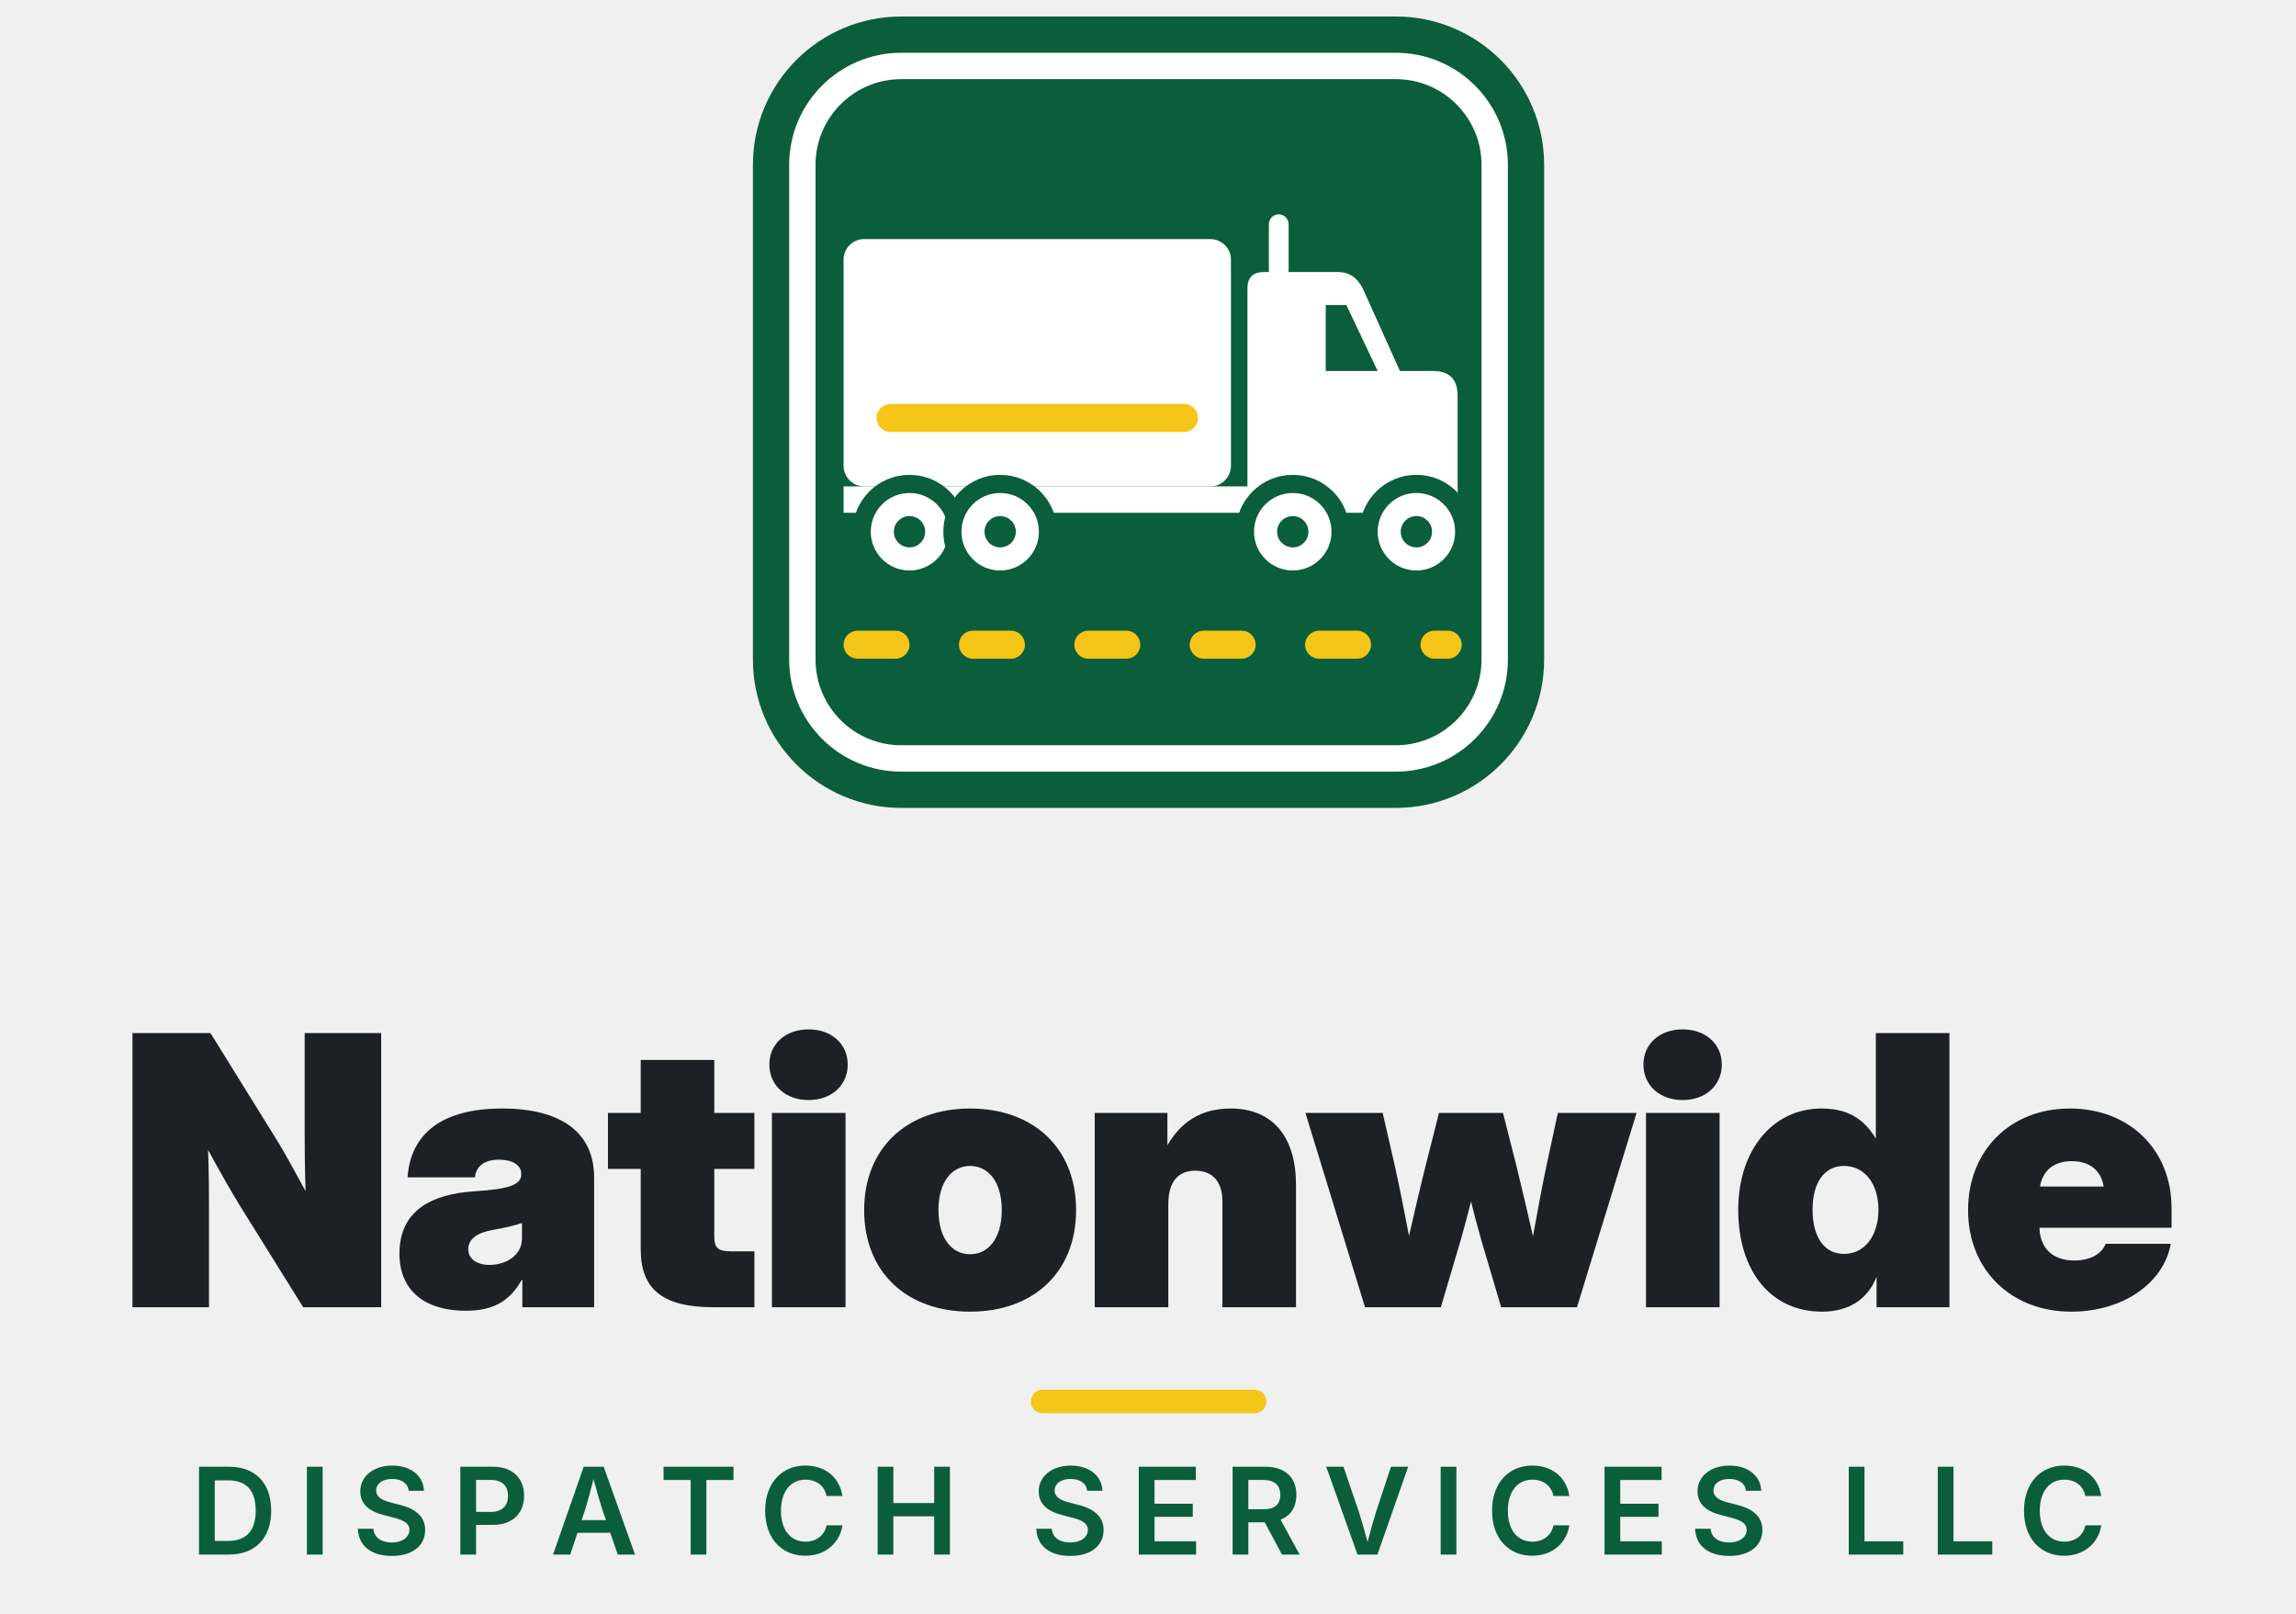
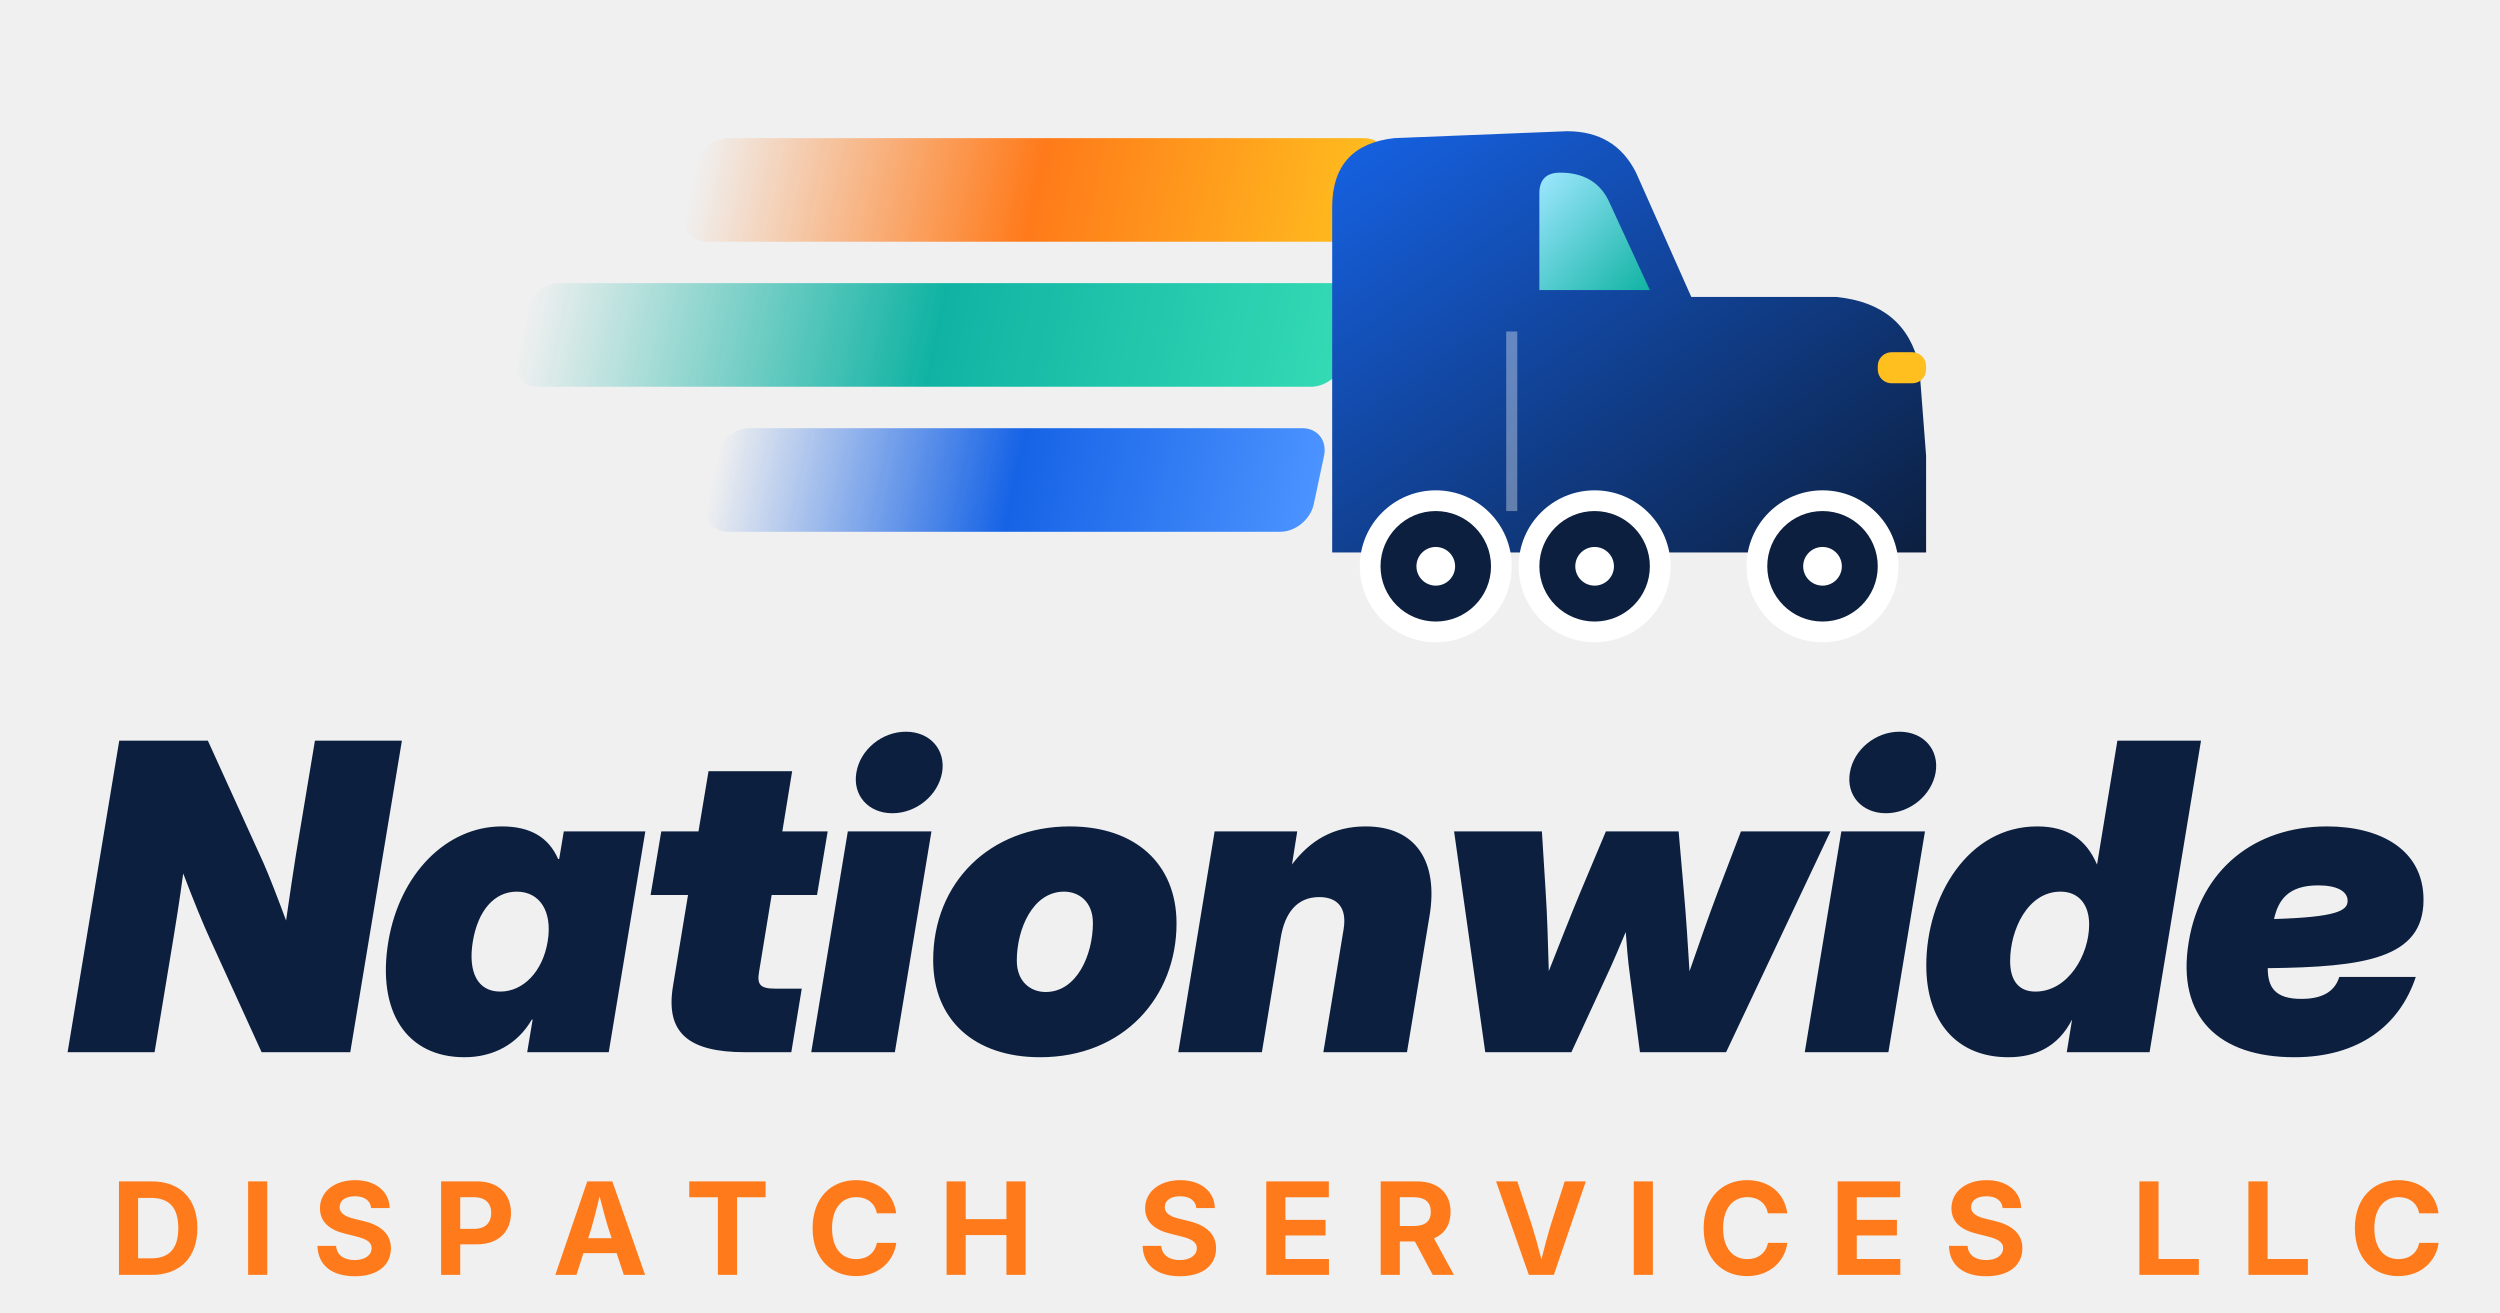
- <svg xmlns="http://www.w3.org/2000/svg" viewBox="0 0 390 274" width="390" height="274" role="img" aria-label="Nationwide Dispatch Services LLC">
-   <g transform="translate(125.09 0.00) scale(1.4)">
-     <rect x="2" y="2" width="96" height="96" rx="18" fill="#0b5e3b" />
-     <rect x="8" y="8" width="84" height="84" rx="12" fill="none" stroke="#ffffff" stroke-width="3.2" />
-     <rect x="13" y="29" width="47" height="30" rx="2.5" fill="#ffffff" />
-     <path d="M62 61 V35 Q62 33 64 33 H73 Q75 33 76 35 L80.5 45 H84.5 Q87.5 45 87.5 48 V61 Z" fill="#ffffff" />
-     <path d="M71.5 37 H74 L77.8 45 H71.5 Z" fill="#0b5e3b" />
-     <rect x="64.6" y="26" width="2.4" height="8" rx="1.2" fill="#ffffff" />
-     <rect x="13" y="59" width="74.5" height="3.2" fill="#ffffff" />
-     <circle cx="21" cy="64.5" r="5.8" fill="#ffffff" stroke="#0b5e3b" stroke-width="2.2" />
-     <circle cx="21" cy="64.5" r="1.9" fill="#0b5e3b" />
-     <circle cx="32" cy="64.5" r="5.8" fill="#ffffff" stroke="#0b5e3b" stroke-width="2.2" />
-     <circle cx="32" cy="64.5" r="1.9" fill="#0b5e3b" />
-     <circle cx="67.5" cy="64.5" r="5.8" fill="#ffffff" stroke="#0b5e3b" stroke-width="2.2" />
-     <circle cx="67.5" cy="64.5" r="1.9" fill="#0b5e3b" />
-     <circle cx="82.5" cy="64.5" r="5.8" fill="#ffffff" stroke="#0b5e3b" stroke-width="2.2" />
-     <circle cx="82.5" cy="64.5" r="1.9" fill="#0b5e3b" />
-     <rect x="17" y="49" width="39" height="3.4" rx="1.7" fill="#f5c518" />
-     <rect x="13" y="76.5" width="8" height="3.4" rx="1.7" fill="#f5c518" />
-     <rect x="27" y="76.5" width="8" height="3.4" rx="1.7" fill="#f5c518" />
-     <rect x="41" y="76.5" width="8" height="3.4" rx="1.7" fill="#f5c518" />
-     <rect x="55" y="76.5" width="8" height="3.4" rx="1.7" fill="#f5c518" />
-     <rect x="69" y="76.5" width="8" height="3.4" rx="1.7" fill="#f5c518" />
-     <rect x="83" y="76.5" width="5" height="3.4" rx="1.7" fill="#f5c518" />
+ <svg xmlns="http://www.w3.org/2000/svg" viewBox="0 0 362 190" width="362" height="190" role="img" aria-label="Nationwide Dispatch Services LLC">
+   <defs>
+     <linearGradient id="v-cab0" x1="0" y1="0" x2="1" y2="1">
+       <stop offset="0" stop-color="#1663e6" />
+       <stop offset="1" stop-color="#0c1f3f" />
+     </linearGradient>
+     <linearGradient id="v-glass" x1="0" y1="0" x2="1" y2="1">
+       <stop offset="0" stop-color="#9fe7ff" />
+       <stop offset="1" stop-color="#10b3a3" />
+     </linearGradient>
+     <linearGradient id="v-s1" x1="0" x2="1">
+       <stop offset="0" stop-color="#ff7a1a" stop-opacity="0" />
+       <stop offset=".5" stop-color="#ff7a1a" />
+       <stop offset="1" stop-color="#ffbf1f" />
+     </linearGradient>
+     <linearGradient id="v-s2" x1="0" x2="1">
+       <stop offset="0" stop-color="#10b3a3" stop-opacity="0" />
+       <stop offset=".5" stop-color="#10b3a3" />
+       <stop offset="1" stop-color="#34dbb4" />
+     </linearGradient>
+     <linearGradient id="v-s3" x1="0" x2="1">
+       <stop offset="0" stop-color="#1663e6" stop-opacity="0" />
+       <stop offset=".5" stop-color="#1663e6" />
+       <stop offset="1" stop-color="#4b93ff" />
+     </linearGradient>
+   </defs>
+   <g transform="translate(68.9 4)">
+     <g transform="skewX(-12) translate(14 0)">
+       <rect x="22" y="16" width="100" height="15" rx="4" fill="url(#v-s1)" />
+       <rect x="2" y="37" width="120" height="15" rx="4" fill="url(#v-s2)" />
+       <rect x="34" y="58" width="88" height="15" rx="4" fill="url(#v-s3)" />
+     </g>
+     <path d="M124 76 V26 Q124 17 133 16 L158 15 Q165 15 168 21 L176 39 H197 Q207 40 209 49 L210 62 V76 Z" fill="url(#v-cab0)" />
+     <path d="M157 21 Q162 21 164 25 L170 38 H154 V24 Q154 21 157 21 Z" fill="url(#v-glass)" />
+     <path d="M150 44 V70" stroke="#ffffff" stroke-opacity=".35" stroke-width="1.6" />
+     <rect x="203" y="47" width="7" height="4.5" rx="2" fill="#ffbf1f" />
+     <circle cx="139" cy="78" r="11" fill="#ffffff" />
+     <circle cx="139" cy="78" r="8" fill="#0c1f3f" />
+     <circle cx="139" cy="78" r="2.8" fill="#ffffff" />
+     <circle cx="162" cy="78" r="11" fill="#ffffff" />
+     <circle cx="162" cy="78" r="8" fill="#0c1f3f" />
+     <circle cx="162" cy="78" r="2.8" fill="#ffffff" />
+     <circle cx="195" cy="78" r="11" fill="#ffffff" />
+     <circle cx="195" cy="78" r="8" fill="#0c1f3f" />
+     <circle cx="195" cy="78" r="2.8" fill="#ffffff" />
  </g>
-   <path d="M22.5 222.0H35.5V205.0C35.5 203.125 35.5 199.469 35.344 195.281C37.531 199.312 39.594 202.906 40.906 205.0L51.5 222.0H64.75V175.438H51.75V192.5C51.75 194.719 51.781 198.5 51.906 202.281C50.094 198.938 48.188 195.469 47.094 193.719L35.75 175.438H22.5ZM79.102 222.594C83.321 222.594 86.415 221.312 88.602 217.375H88.727V222.0H100.915V199.938C100.915 192.438 95.477 188.25 85.29 188.25C75.165 188.25 69.759 192.438 69.227 199.938H80.665C80.884 198.0 82.321 196.938 84.79 196.938C87.071 196.938 88.54 197.875 88.54 199.312V199.438C88.54 201.25 86.352 201.938 80.54 202.312C73.415 202.781 67.852 205.5 67.852 212.875C67.852 219.438 72.477 222.594 79.102 222.594ZM83.165 214.812C81.04 214.812 79.54 213.812 79.54 212.125C79.54 210.438 81.102 209.312 83.665 208.875C85.977 208.469 87.415 208.125 88.665 207.688V210.312C88.665 213.25 85.852 214.812 83.165 214.812ZM128.142 189.0H121.33V180.0H108.83V189.0H103.267V198.5H108.83V212.125C108.83 219.0 112.611 222.0 121.267 222.0H128.142V212.5H124.205C121.924 212.5 121.33 211.906 121.33 209.938V198.5H128.142ZM131.12 222.0H143.62V189.0H131.12ZM137.339 186.812C141.245 186.812 143.995 184.312 143.995 180.781C143.995 177.281 141.245 174.812 137.339 174.812C133.433 174.812 130.683 177.281 130.683 180.781C130.683 184.312 133.433 186.812 137.339 186.812ZM164.785 222.75C175.535 222.75 182.785 216.062 182.785 205.5C182.785 194.969 175.535 188.25 164.785 188.25C154.066 188.25 146.785 194.969 146.785 205.5C146.785 216.094 154.066 222.75 164.785 222.75ZM164.785 213.0C161.816 213.0 159.41 210.469 159.41 205.5C159.41 200.531 161.816 198.0 164.785 198.0C167.754 198.0 170.16 200.531 170.16 205.5C170.16 210.469 167.754 213.0 164.785 213.0ZM198.45 204.5C198.45 200.688 200.106 198.812 203.044 198.812C205.981 198.812 207.637 200.688 207.637 204.0V222.0H220.137V201.188C220.137 193.25 216.356 188.25 209.012 188.25C203.825 188.25 200.481 190.719 198.294 194.5V189.0H185.95V222.0H198.45ZM231.865 222.0H244.74L248.146 210.5C248.74 208.438 249.302 206.25 249.865 204.031C250.427 206.25 250.99 208.438 251.584 210.5L254.99 222.0H267.865L277.99 189.0H264.615L262.678 198.0C261.865 201.781 261.146 205.875 260.396 209.938C259.459 205.875 258.521 201.781 257.584 198.0L255.302 189.0H244.427L242.146 198.0C241.209 201.75 240.271 205.844 239.334 209.875C238.552 205.844 237.771 201.75 236.927 198.0L234.865 189.0H221.74ZM279.592 222.0H292.092V189.0H279.592ZM285.811 186.812C289.717 186.812 292.467 184.312 292.467 180.781C292.467 177.281 289.717 174.812 285.811 174.812C281.905 174.812 279.155 177.281 279.155 180.781C279.155 184.312 281.905 186.812 285.811 186.812ZM309.507 222.75C313.882 222.75 317.226 220.75 318.726 216.875H318.757V222.0H331.132V175.438H318.632V193.312H318.601C316.507 189.844 313.664 188.25 309.382 188.25C301.101 188.25 295.257 195.344 295.257 205.438C295.257 215.938 300.851 222.75 309.507 222.75ZM313.226 212.938C309.82 212.938 307.882 210.0 307.882 205.438C307.882 200.906 309.82 198.0 313.226 198.0C316.632 198.0 319.07 200.906 319.07 205.438C319.07 210.0 316.632 212.938 313.226 212.938ZM351.829 222.75C360.516 222.75 367.516 217.969 368.735 211.219H357.673C356.985 213.0 354.985 214.062 352.329 214.062C348.704 214.062 346.516 212.0 346.423 208.5H368.86V205.156C368.86 195.25 361.704 188.25 351.579 188.25C341.454 188.25 334.298 195.406 334.298 205.5C334.298 215.594 341.548 222.75 351.829 222.75ZM346.516 201.5C346.954 198.781 348.891 197.188 351.923 197.188C354.954 197.188 356.891 198.781 357.329 201.5Z" fill="#1d2024" />
-   <rect x="175.1" y="236" width="40" height="4" rx="2" fill="#f5c518" />
-   <path d="M38.848 264.0C43.393 264.0 46.065 261.187 46.065 256.523C46.065 251.888 43.393 249.085 38.948 249.085H33.803V264.0ZM36.476 261.688V251.398H38.788C41.841 251.398 43.433 253.109 43.433 256.523C43.433 259.966 41.841 261.688 38.718 261.688ZM54.806 249.085H52.134V264.0H54.806ZM66.57 264.23C70.134 264.23 72.216 262.438 72.216 259.816C72.216 257.213 70.044 256.062 67.832 255.532L66.44 255.171C65.229 254.871 63.898 254.371 63.898 253.119C63.898 251.988 64.919 251.157 66.6 251.157C68.212 251.157 69.293 251.898 69.423 253.169H72.016C71.946 250.677 69.824 248.885 66.64 248.885C63.517 248.885 61.195 250.647 61.195 253.28C61.195 255.382 62.667 256.643 65.159 257.283L66.851 257.724C68.462 258.144 69.543 258.635 69.543 259.796C69.543 261.077 68.312 261.948 66.55 261.948C64.869 261.948 63.537 261.187 63.417 259.616H60.785C60.905 262.559 63.097 264.23 66.57 264.23ZM78.194 264.0H80.867V258.955H83.73C87.173 258.955 89.025 256.883 89.025 254.02C89.025 251.177 87.203 249.085 83.77 249.085H78.194ZM80.867 256.753V251.328H83.359C85.401 251.328 86.292 252.429 86.292 254.02C86.292 255.612 85.401 256.753 83.379 256.753ZM93.942 264.0H96.865L98.086 260.306H103.662L104.933 264.0H107.866L102.541 249.085H99.147ZM98.797 258.154 99.428 256.252C99.838 254.921 100.288 253.25 100.819 251.167C101.369 253.229 101.84 254.881 102.28 256.252L102.931 258.154ZM112.713 251.338H117.318V264.0H119.99V251.338H124.585V249.085H112.713ZM136.799 264.2C140.323 264.2 142.685 261.888 143.095 259.035H140.393C140.052 260.797 138.611 261.808 136.829 261.808C134.407 261.808 132.655 259.976 132.655 256.553C132.655 253.169 134.397 251.278 136.839 251.278C138.621 251.278 140.062 252.289 140.393 254.05H143.085C142.615 250.787 140.072 248.885 136.799 248.885C132.905 248.885 129.972 251.728 129.972 256.553C129.972 261.357 132.875 264.2 136.799 264.2ZM149.074 264.0H151.746V257.504H158.683V264.0H161.356V249.085H158.683V255.251H151.746V249.085H149.074ZM181.811 264.23C185.374 264.23 187.456 262.438 187.456 259.816C187.456 257.213 185.284 256.062 183.072 255.532L181.681 255.171C180.469 254.871 179.138 254.371 179.138 253.119C179.138 251.988 180.159 251.157 181.841 251.157C183.452 251.157 184.533 251.898 184.664 253.169H187.256C187.186 250.677 185.064 248.885 181.881 248.885C178.758 248.885 176.435 250.647 176.435 253.28C176.435 255.382 177.907 256.643 180.399 257.283L182.091 257.724C183.703 258.144 184.784 258.635 184.784 259.796C184.784 261.077 183.552 261.948 181.791 261.948C180.109 261.948 178.778 261.187 178.658 259.616H176.025C176.145 262.559 178.337 264.23 181.811 264.23ZM193.435 264.0H203.164V261.748H196.107V257.584H202.604V255.362H196.107V251.338H203.124V249.085H193.435ZM209.373 264.0H212.045V258.525H214.828L217.761 264.0H220.754L217.521 258.074C219.282 257.374 220.203 255.882 220.203 253.86C220.203 251.017 218.382 249.085 214.948 249.085H209.373ZM212.045 256.312V251.328H214.538C216.57 251.328 217.471 252.269 217.471 253.86C217.471 255.442 216.57 256.312 214.558 256.312ZM230.586 264.0H233.969L239.194 249.085H236.272L233.709 256.833C233.289 258.164 232.838 259.796 232.298 261.868C231.747 259.816 231.267 258.154 230.846 256.833L228.204 249.085H225.271ZM247.385 249.085H244.712V264.0H247.385ZM260.27 264.2C263.794 264.2 266.156 261.888 266.566 259.035H263.864C263.523 260.797 262.082 261.808 260.3 261.808C257.878 261.808 256.126 259.976 256.126 256.553C256.126 253.169 257.868 251.278 260.31 251.278C262.092 251.278 263.533 252.289 263.864 254.05H266.556C266.086 250.787 263.543 248.885 260.27 248.885C256.376 248.885 253.443 251.728 253.443 256.553C253.443 261.357 256.346 264.2 260.27 264.2ZM272.545 264.0H282.274V261.748H275.217V257.584H281.714V255.362H275.217V251.338H282.234V249.085H272.545ZM293.718 264.23C297.281 264.23 299.363 262.438 299.363 259.816C299.363 257.213 297.191 256.062 294.979 255.532L293.588 255.171C292.377 254.871 291.045 254.371 291.045 253.119C291.045 251.988 292.066 251.157 293.748 251.157C295.359 251.157 296.44 251.898 296.571 253.169H299.163C299.093 250.677 296.971 248.885 293.788 248.885C290.665 248.885 288.343 250.647 288.343 253.28C288.343 255.382 289.814 256.643 292.306 257.283L293.998 257.724C295.61 258.144 296.691 258.635 296.691 259.796C296.691 261.077 295.46 261.948 293.698 261.948C292.016 261.948 290.685 261.187 290.565 259.616H287.932C288.052 262.559 290.244 264.23 293.718 264.23ZM314.033 264.0H323.292V261.748H316.705V249.085H314.033ZM329.15 264.0H338.409V261.748H331.823V249.085H329.15ZM350.624 264.2C354.147 264.2 356.509 261.888 356.92 259.035H354.217C353.877 260.797 352.435 261.808 350.654 261.808C348.231 261.808 346.48 259.976 346.48 256.553C346.48 253.169 348.221 251.278 350.664 251.278C352.445 251.278 353.887 252.289 354.217 254.05H356.91C356.439 250.787 353.897 248.885 350.624 248.885C346.73 248.885 343.797 251.728 343.797 256.553C343.797 261.357 346.7 264.2 350.624 264.2Z" fill="#0b5e3b" />
+   <g transform="translate(10.0 104)">
+     <path d="M-0.212 48.36H12.382L15.106 31.891C15.409 30.075 15.984 26.533 16.529 22.476C18.013 26.381 19.436 29.863 20.374 31.891L27.882 48.36H40.718L48.195 3.253H35.602L32.847 19.782C32.514 21.931 31.938 25.625 31.424 29.288C30.213 26.018 28.911 22.658 28.154 20.963L20.102 3.253H7.266ZM57.256 49.087C61.494 49.087 64.975 47.149 67.004 43.637H67.125L66.338 48.36H78.144L83.442 16.391H71.635L70.969 20.387H70.818C69.456 17.269 66.822 15.665 62.674 15.665C54.652 15.665 47.871 22.537 46.236 32.315C44.541 42.487 48.87 49.087 57.256 49.087ZM62.432 39.581C59.133 39.581 57.74 36.735 58.466 32.315C59.193 27.925 61.524 25.11 64.824 25.11C68.124 25.11 70.031 27.925 69.304 32.315C68.578 36.735 65.732 39.581 62.432 39.581ZM109.849 16.391H103.28L104.703 7.672H92.593L91.14 16.391H85.751L84.207 25.594H89.626L87.447 38.794C86.357 45.454 89.536 48.36 97.921 48.36H104.581L106.095 39.157H102.281C100.071 39.157 99.586 38.582 99.919 36.674L101.736 25.594H108.305ZM107.466 48.36H119.575L124.873 16.391H112.764ZM119.212 13.757C122.693 13.757 125.842 11.154 126.417 7.854C126.962 4.554 124.661 1.951 121.18 1.951C117.698 1.951 114.55 4.554 114.005 7.854C113.43 11.154 115.731 13.757 119.212 13.757ZM140.593 49.087C152.763 49.087 160.362 40.307 160.362 29.712C160.362 21.084 154.398 15.665 144.892 15.665C133.388 15.665 125.124 23.748 125.124 35.04C125.124 43.698 131.118 49.087 140.593 49.087ZM141.411 39.641C139.261 39.641 137.233 38.188 137.233 35.1C137.233 30.529 139.534 25.11 144.075 25.11C146.224 25.11 148.253 26.563 148.253 29.651C148.253 34.222 145.952 39.641 141.411 39.641ZM175.447 31.8C176.052 28.107 177.869 25.897 181.017 25.897C183.56 25.897 185.074 27.32 184.559 30.529L181.622 48.36H193.732L197.001 28.591C198.273 20.902 195.155 15.665 187.738 15.665C183.045 15.665 179.685 17.723 177.081 21.174L177.838 16.391H165.88L160.613 48.36H172.722ZM205.063 48.36H217.535L222.682 37.219C223.62 35.221 224.498 33.102 225.406 30.953C225.558 33.102 225.739 35.221 226.012 37.219L227.465 48.36H239.938L255.044 16.391H242.087L238.757 25.11C237.364 28.773 236.002 32.739 234.64 36.644C234.398 32.739 234.155 28.773 233.822 25.11L233.066 16.391H222.53L218.867 25.11C217.354 28.743 215.81 32.709 214.266 36.614C214.145 32.709 214.054 28.743 213.812 25.11L213.267 16.391H200.552ZM251.329 48.36H263.438L268.736 16.391H256.627ZM263.075 13.757C266.556 13.757 269.705 11.154 270.28 7.854C270.825 4.554 268.524 1.951 265.043 1.951C261.561 1.951 258.413 4.554 257.868 7.854C257.293 11.154 259.594 13.757 263.075 13.757ZM280.793 49.087C284.729 49.087 287.998 47.573 289.997 43.698H290.027L289.27 48.36H301.258L308.706 3.253H296.596L293.66 21.144H293.629C292.085 17.572 289.421 15.665 284.971 15.665C274.981 15.665 268.926 25.776 268.926 35.797C268.926 43.94 273.346 49.087 280.793 49.087ZM284.729 39.581C282.277 39.581 281.066 37.946 281.066 35.161C281.066 30.68 283.579 25.11 288.362 25.11C290.905 25.11 292.509 26.866 292.509 29.863C292.509 34.283 289.452 39.581 284.729 39.581ZM322.216 49.087C331.57 49.087 337.474 44.485 339.805 37.462H328.725C328.15 39.369 326.545 40.64 323.245 40.64C319.431 40.64 318.371 38.975 318.371 36.19C332.297 36.039 340.925 34.828 340.925 26.291C340.925 18.995 334.628 15.665 326.939 15.665C316.464 15.665 308.653 21.901 306.928 32.376C305.111 43.335 311.348 49.087 322.216 49.087ZM319.279 29.076C319.885 26.381 321.277 24.202 325.667 24.202C328.392 24.202 329.936 25.049 329.936 26.442C329.936 27.895 328.24 28.803 319.279 29.076Z" fill="#0c1f3f" />
+     <path d="M11.985 80.6C16.099 80.6 18.579 78.057 18.579 73.825C18.579 69.611 16.099 67.068 12.03 67.068H7.226V80.6ZM9.996 78.211V69.456H11.867C14.455 69.456 15.818 70.8 15.818 73.825C15.818 76.867 14.455 78.211 11.849 78.211ZM28.699 67.068H25.929V80.6H28.699ZM41.381 80.8C44.668 80.8 46.603 79.21 46.603 76.749C46.603 74.479 44.841 73.316 42.561 72.789L41.335 72.49C40.191 72.217 39.174 71.79 39.174 70.782C39.174 69.874 39.973 69.22 41.39 69.22C42.779 69.22 43.642 69.847 43.742 70.928H46.421C46.376 68.548 44.414 66.886 41.417 66.886C38.474 66.886 36.331 68.521 36.331 70.964C36.331 72.935 37.702 74.088 39.991 74.642L41.48 75.015C42.952 75.378 43.815 75.805 43.815 76.731C43.815 77.757 42.834 78.457 41.353 78.457C39.855 78.457 38.756 77.775 38.665 76.404H35.968C36.049 79.283 38.129 80.8 41.381 80.8ZM53.871 80.6H56.641V76.177H59.084C62.2 76.177 63.989 74.315 63.989 71.636C63.989 68.975 62.227 67.068 59.148 67.068H53.871ZM56.641 73.943V69.356H58.63C60.329 69.356 61.128 70.274 61.128 71.636C61.128 72.998 60.329 73.943 58.639 73.943ZM70.413 80.6H73.473L74.481 77.458H79.286L80.33 80.6H83.409L78.668 67.068H75.035ZM75.172 75.287 75.562 74.07C75.971 72.708 76.371 71.1 76.825 69.238C77.297 71.082 77.724 72.68 78.16 74.07L78.568 75.287ZM89.806 69.366H93.947V80.6H96.726V69.366H100.859V67.068H89.806ZM113.949 80.782C117.364 80.782 119.471 78.484 119.78 75.968H116.973C116.701 77.439 115.538 78.32 113.994 78.32C111.905 78.32 110.48 76.776 110.48 73.843C110.48 70.973 111.887 69.347 114.003 69.347C115.547 69.347 116.71 70.219 116.964 71.691H119.771C119.371 68.648 117.028 66.886 113.949 66.886C110.38 66.886 107.664 69.42 107.664 73.843C107.664 78.239 110.343 80.782 113.949 80.782ZM127.066 80.6H129.836V74.833H135.731V80.6H138.51V67.068H135.731V72.535H129.836V67.068H127.066ZM160.867 80.8C164.154 80.8 166.089 79.21 166.089 76.749C166.089 74.479 164.327 73.316 162.047 72.789L160.821 72.49C159.677 72.217 158.66 71.79 158.66 70.782C158.66 69.874 159.459 69.22 160.876 69.22C162.265 69.22 163.128 69.847 163.228 70.928H165.907C165.862 68.548 163.9 66.886 160.903 66.886C157.96 66.886 155.817 68.521 155.817 70.964C155.817 72.935 157.188 74.088 159.477 74.642L160.967 75.015C162.438 75.378 163.301 75.805 163.301 76.731C163.301 77.757 162.32 78.457 160.839 78.457C159.341 78.457 158.242 77.775 158.151 76.404H155.454C155.536 79.283 157.615 80.8 160.867 80.8ZM173.357 80.6H182.43V78.302H176.127V74.896H181.94V72.635H176.127V69.366H182.412V67.068H173.357ZM189.926 80.6H192.696V75.768H194.876L197.455 80.6H200.525L197.646 75.323C199.19 74.66 200.044 73.325 200.044 71.473C200.044 68.812 198.282 67.068 195.203 67.068H189.926ZM192.696 73.525V69.356H194.685C196.383 69.356 197.183 70.11 197.183 71.473C197.183 72.826 196.383 73.525 194.694 73.525ZM211.372 80.6H214.996L219.627 67.068H216.567L214.478 73.598C214.069 74.96 213.651 76.522 213.197 78.366C212.734 76.54 212.298 74.96 211.871 73.598L209.71 67.068H206.631ZM229.339 67.068H226.569V80.6H229.339ZM242.974 80.782C246.389 80.782 248.496 78.484 248.805 75.968H245.999C245.726 77.439 244.564 78.32 243.02 78.32C240.931 78.32 239.505 76.776 239.505 73.843C239.505 70.973 240.913 69.347 243.029 69.347C244.573 69.347 245.735 70.219 245.989 71.691H248.796C248.396 68.648 246.053 66.886 242.974 66.886C239.405 66.886 236.689 69.42 236.689 73.843C236.689 78.239 239.369 80.782 242.974 80.782ZM256.092 80.6H265.165V78.302H258.862V74.896H264.674V72.635H258.862V69.366H265.146V67.068H256.092ZM277.619 80.8C280.907 80.8 282.841 79.21 282.841 76.749C282.841 74.479 281.079 73.316 278.8 72.789L277.574 72.49C276.429 72.217 275.412 71.79 275.412 70.782C275.412 69.874 276.211 69.22 277.628 69.22C279.018 69.22 279.881 69.847 279.98 70.928H282.66C282.614 68.548 280.653 66.886 277.655 66.886C274.713 66.886 272.57 68.521 272.57 70.964C272.57 72.935 273.941 74.088 276.23 74.642L277.719 75.015C279.19 75.378 280.053 75.805 280.053 76.731C280.053 77.757 279.072 78.457 277.592 78.457C276.093 78.457 274.994 77.775 274.904 76.404H272.206C272.288 79.283 274.368 80.8 277.619 80.8ZM299.785 80.6H308.395V78.302H302.555V67.068H299.785ZM315.573 80.6H324.183V78.302H318.343V67.068H315.573ZM337.273 80.782C340.688 80.782 342.795 78.484 343.104 75.968H340.297C340.025 77.439 338.862 78.32 337.318 78.32C335.229 78.32 333.804 76.776 333.804 73.843C333.804 70.973 335.211 69.347 337.327 69.347C338.871 69.347 340.034 70.219 340.288 71.691H343.094C342.695 68.648 340.352 66.886 337.273 66.886C333.704 66.886 330.988 69.42 330.988 73.843C330.988 78.239 333.667 80.782 337.273 80.782Z" fill="#ff7a1a" />
+   </g>
</svg>
